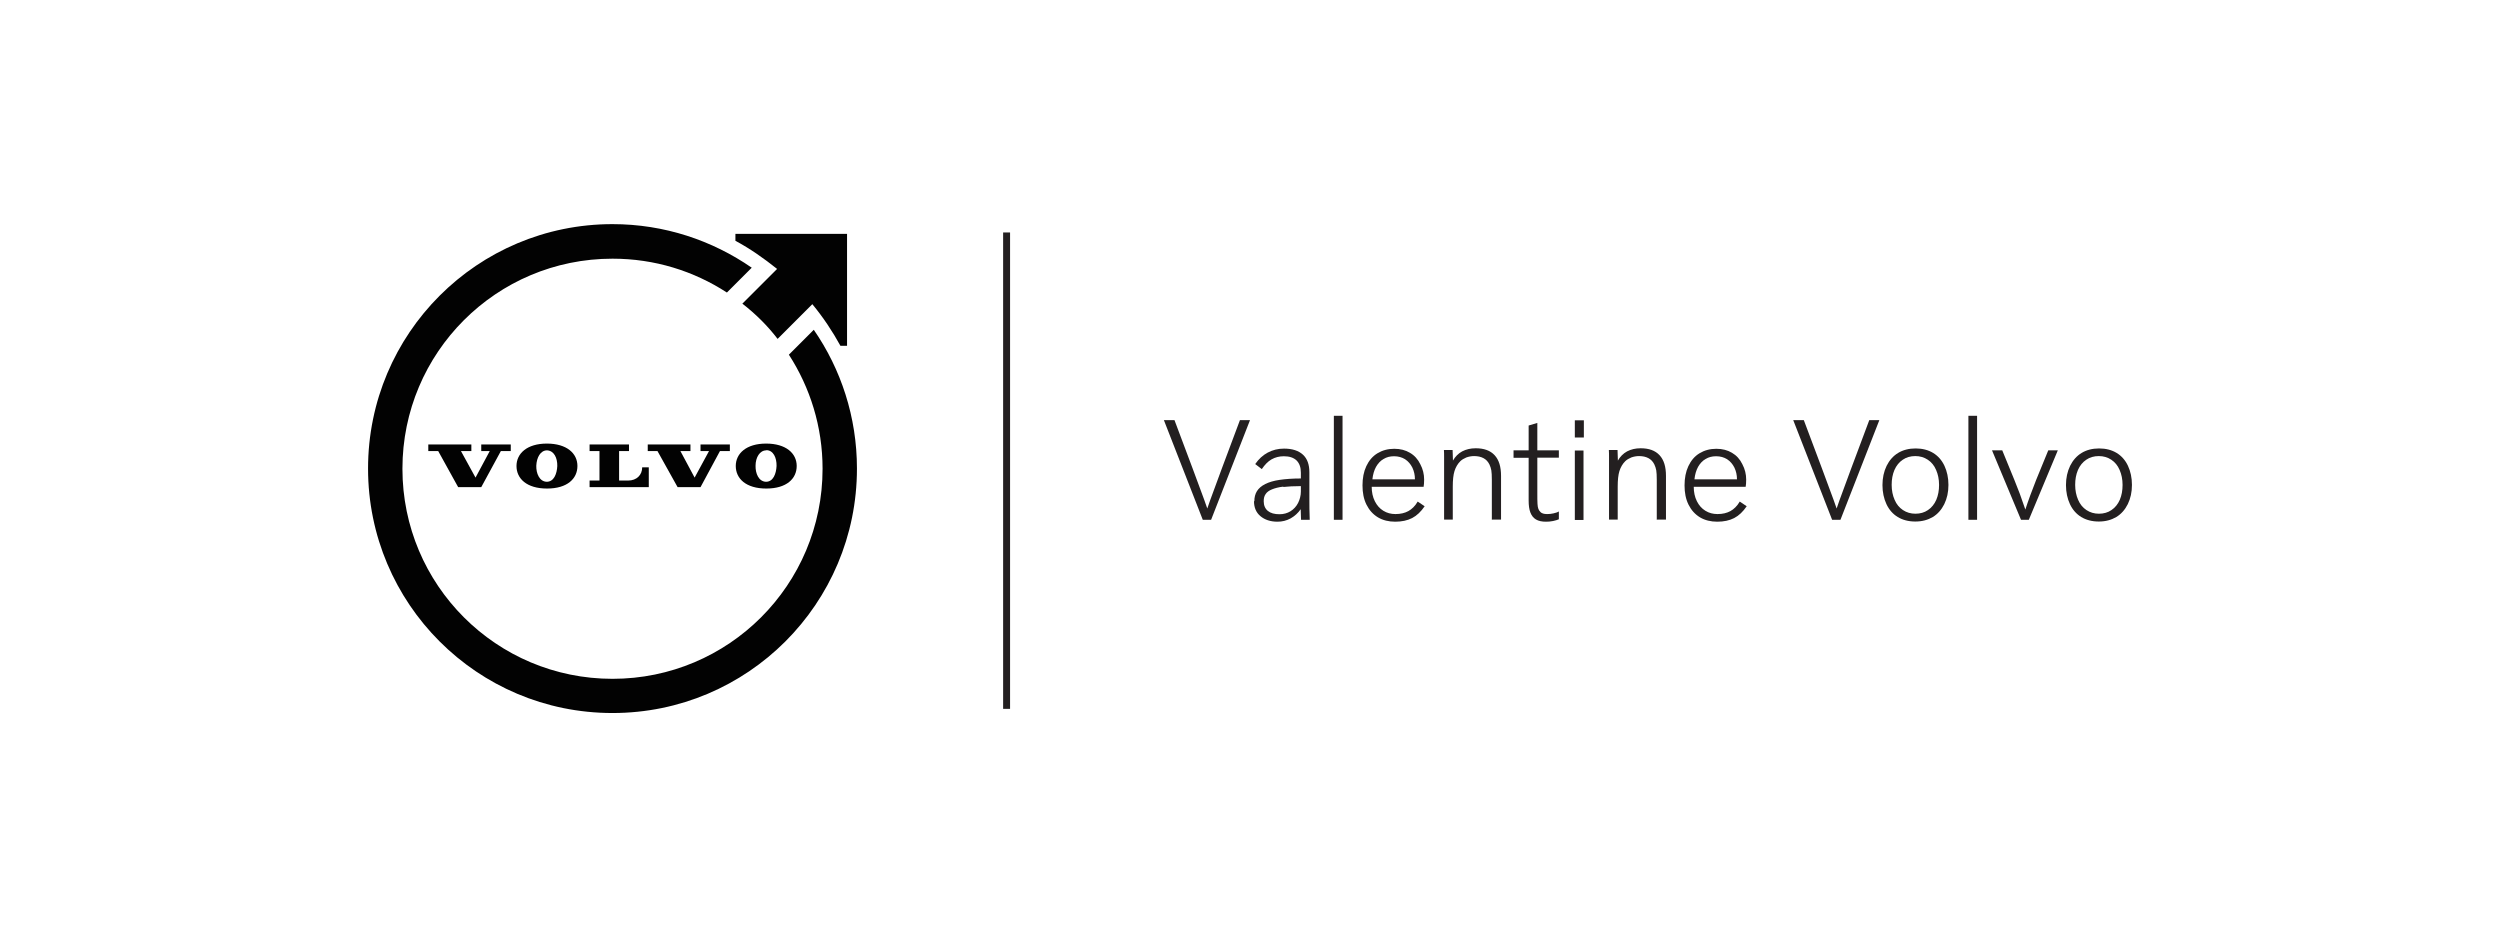
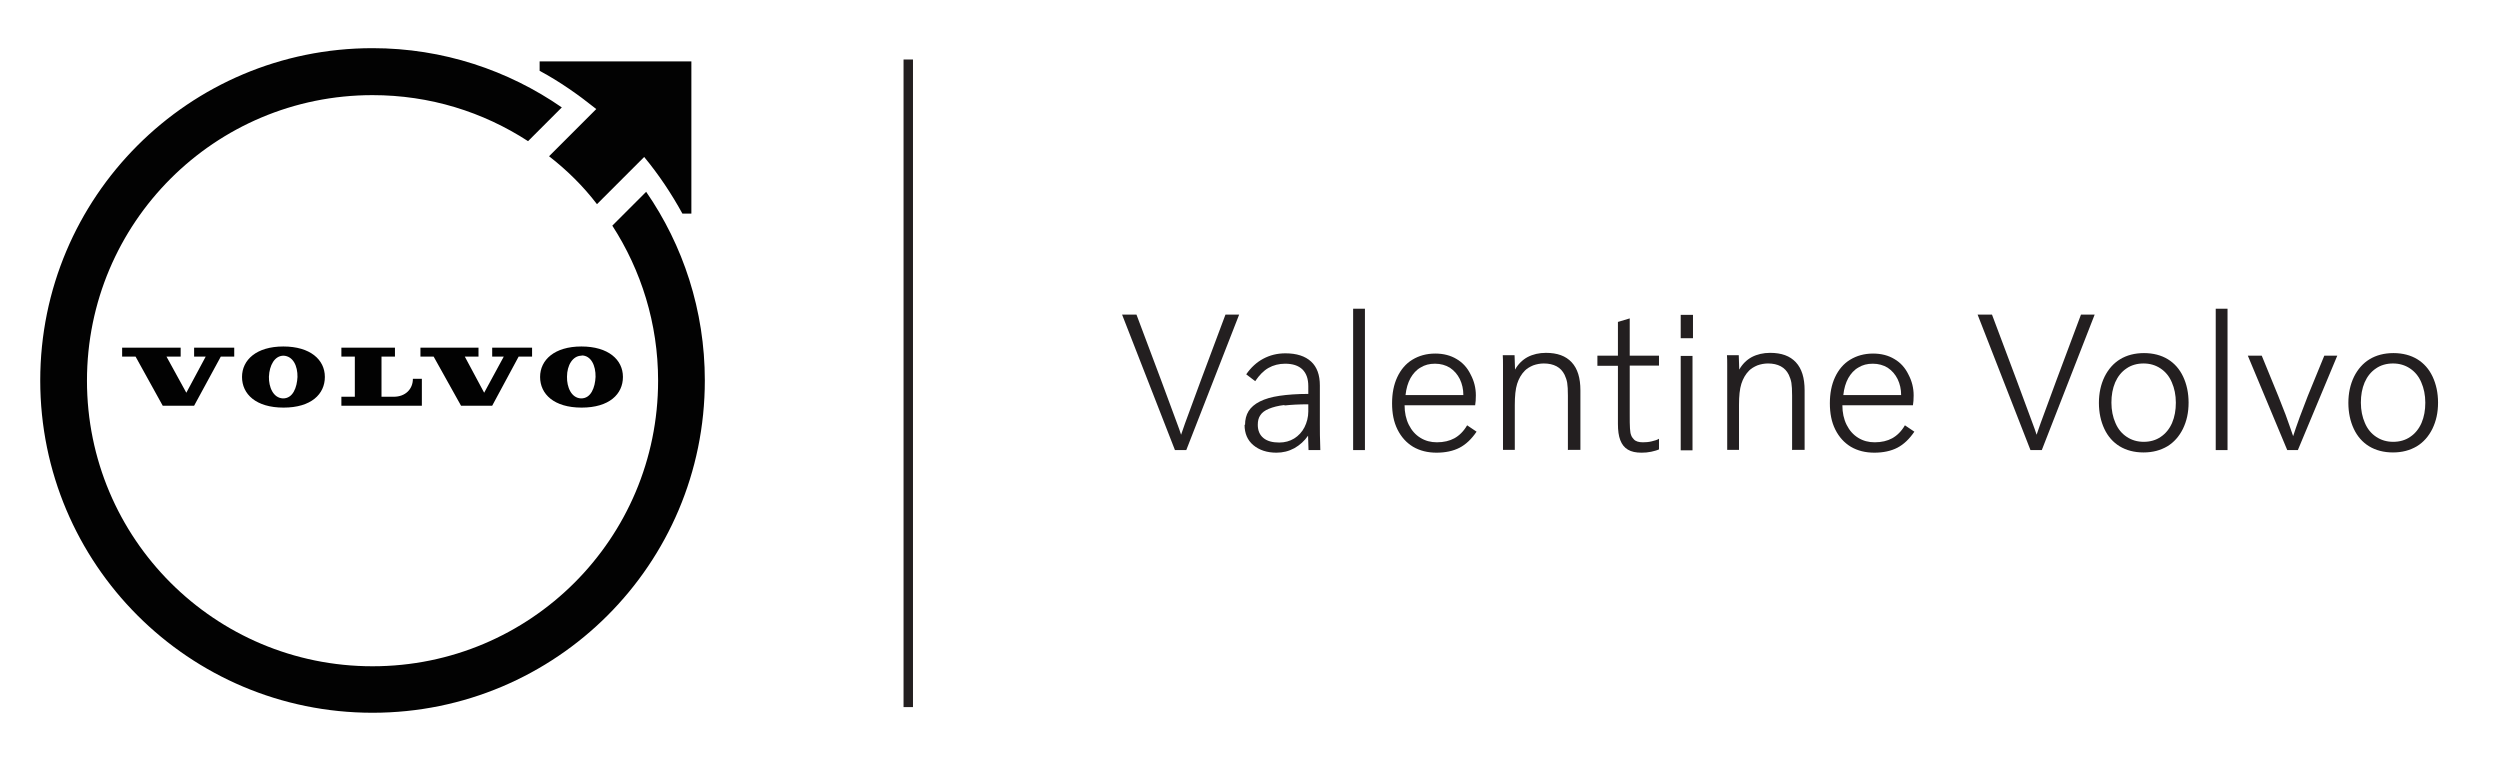
- <svg xmlns="http://www.w3.org/2000/svg" id="Layer_1" viewBox="0 0 144 54">
+ <svg xmlns="http://www.w3.org/2000/svg" id="Layer_1" viewBox="19.495 10.869 105.93 32.492">
  <defs>
    <style>.cls-1{fill:#020202;}.cls-2{fill:#231f20;}</style>
  </defs>
  <rect class="cls-2" x="57.78" y="13.39" width=".4" height="27.44" />
  <g>
    <path class="cls-2" d="M69.28,29.94l-2.24-5.74h.61l1.04,2.77c.37,.99,.59,1.6,.67,1.81,.08,.21,.14,.38,.18,.51h0c.04-.12,.1-.29,.17-.49s.3-.81,.67-1.82l1.04-2.78h.58l-2.24,5.74h-.5Z" />
    <path class="cls-2" d="M72.25,28.87c0-.22,.05-.42,.15-.58,.1-.16,.26-.3,.48-.41,.22-.11,.49-.19,.83-.24,.34-.05,.75-.08,1.22-.08v-.33c0-.31-.08-.54-.25-.71-.17-.16-.41-.24-.73-.24-.26,0-.5,.06-.71,.18-.21,.12-.39,.31-.56,.56l-.38-.29c.2-.29,.44-.51,.72-.66,.28-.15,.59-.23,.94-.23,.48,0,.84,.12,1.09,.35s.37,.57,.37,1.01v.76c0,.33,0,.62,0,.87,0,.25,0,.62,.02,1.11h-.5l-.02-.61h0c-.15,.22-.35,.4-.58,.53-.24,.13-.49,.19-.76,.19-.4,0-.73-.11-.98-.32s-.37-.5-.37-.86Zm1.67-.84c-.27,.03-.49,.09-.66,.16-.17,.07-.29,.16-.36,.27-.08,.11-.11,.25-.11,.41,0,.24,.08,.43,.24,.56,.16,.13,.38,.19,.67,.19,.24,0,.45-.06,.63-.17s.34-.28,.44-.48,.16-.43,.16-.66v-.31c-.4,0-.74,.02-1.01,.05Z" />
    <path class="cls-2" d="M76.83,23.95h.5v5.99h-.5v-5.99Z" />
    <path class="cls-2" d="M80.37,30.05c-.38,0-.71-.08-1-.25-.28-.17-.5-.41-.66-.73s-.23-.69-.23-1.11,.07-.79,.22-1.11c.15-.32,.36-.57,.64-.74s.6-.26,.97-.26c.35,0,.65,.08,.9,.23,.26,.15,.46,.37,.6,.66,.15,.28,.22,.58,.22,.88,0,.17-.01,.31-.03,.42h-2.99c0,.31,.06,.59,.18,.83,.12,.24,.28,.42,.49,.55,.21,.13,.44,.19,.7,.19,.29,0,.54-.06,.74-.17,.2-.11,.39-.29,.54-.55l.4,.27c-.21,.31-.45,.54-.72,.68-.27,.14-.6,.21-.98,.21Zm1.13-2.44c0-.25-.05-.47-.15-.68-.1-.2-.24-.36-.42-.48-.18-.11-.39-.17-.63-.17s-.43,.05-.61,.16c-.18,.1-.32,.26-.43,.45-.11,.2-.18,.44-.21,.72h2.46Z" />
    <path class="cls-2" d="M85.93,29.94v-2.31c0-.24-.01-.42-.03-.54-.02-.12-.06-.23-.11-.34-.08-.16-.19-.28-.34-.36-.15-.08-.33-.12-.54-.12-.16,0-.31,.03-.45,.08-.14,.06-.26,.13-.35,.22-.15,.15-.26,.34-.33,.56s-.1,.52-.1,.9v1.9h-.5v-2.66c0-.19,0-.36,0-.52,0-.15,0-.3,0-.43,0-.13,0-.27-.01-.4h.5l.02,.61h0c.13-.23,.31-.41,.53-.53,.23-.12,.49-.18,.78-.18,.48,0,.84,.13,1.09,.4,.25,.27,.37,.66,.37,1.19v2.52h-.5Z" />
    <path class="cls-2" d="M87.18,26.36v-.42h.87v-1.43l.5-.15v1.58h1.24v.42h-1.24v2.03c0,.29,0,.5,.01,.63s.02,.22,.05,.29c.02,.06,.06,.12,.11,.17,.04,.05,.1,.08,.16,.1,.06,.02,.14,.03,.23,.03,.12,0,.25-.01,.37-.04,.13-.03,.23-.06,.31-.11v.45c-.08,.04-.2,.07-.33,.1-.14,.03-.27,.04-.41,.04-.24,0-.43-.04-.58-.13s-.25-.22-.32-.4c-.07-.18-.1-.41-.1-.69v-2.46h-.87Z" />
    <path class="cls-2" d="M90.71,24.21h.52v.99h-.52v-.99Zm0,5.74v-4h.5v4h-.5Z" />
    <path class="cls-2" d="M95.43,29.94v-2.31c0-.24-.01-.42-.03-.54-.02-.12-.06-.23-.11-.34-.08-.16-.19-.28-.34-.36-.15-.08-.33-.12-.54-.12-.16,0-.31,.03-.45,.08-.14,.06-.26,.13-.35,.22-.15,.15-.26,.34-.33,.56s-.1,.52-.1,.9v1.9h-.5v-2.66c0-.19,0-.36,0-.52,0-.15,0-.3,0-.43,0-.13,0-.27-.01-.4h.5l.02,.61h0c.13-.23,.31-.41,.53-.53,.23-.12,.49-.18,.78-.18,.48,0,.84,.13,1.09,.4,.25,.27,.37,.66,.37,1.19v2.52h-.5Z" />
    <path class="cls-2" d="M98.92,30.05c-.38,0-.71-.08-1-.25-.28-.17-.5-.41-.66-.73s-.23-.69-.23-1.11,.07-.79,.22-1.11c.15-.32,.36-.57,.64-.74s.6-.26,.97-.26c.35,0,.65,.08,.9,.23,.26,.15,.46,.37,.6,.66,.15,.28,.22,.58,.22,.88,0,.17-.01,.31-.03,.42h-2.99c0,.31,.06,.59,.18,.83,.12,.24,.28,.42,.49,.55,.21,.13,.44,.19,.7,.19,.29,0,.54-.06,.74-.17,.2-.11,.39-.29,.54-.55l.4,.27c-.21,.31-.45,.54-.72,.68-.27,.14-.6,.21-.98,.21Zm1.13-2.44c0-.25-.05-.47-.15-.68-.1-.2-.24-.36-.42-.48-.18-.11-.39-.17-.63-.17s-.43,.05-.61,.16c-.18,.1-.32,.26-.43,.45-.11,.2-.18,.44-.21,.72h2.46Z" />
    <path class="cls-2" d="M105.53,29.94l-2.24-5.74h.61l1.04,2.77c.37,.99,.59,1.6,.67,1.81,.08,.21,.14,.38,.18,.51h0c.04-.12,.1-.29,.17-.49s.3-.81,.67-1.82l1.04-2.78h.58l-2.24,5.74h-.5Z" />
    <path class="cls-2" d="M112.23,27.93c0,.42-.08,.78-.24,1.11-.16,.32-.38,.57-.66,.74-.29,.17-.62,.26-1.01,.26s-.73-.09-1.01-.26c-.28-.17-.5-.42-.65-.74s-.23-.69-.23-1.1,.08-.78,.24-1.11c.16-.32,.38-.57,.66-.74s.62-.26,1.01-.26,.73,.09,1.01,.26c.28,.17,.5,.42,.65,.74,.15,.32,.23,.69,.23,1.1Zm-.54,0c0-.32-.06-.61-.17-.86-.11-.26-.27-.45-.48-.59-.21-.14-.45-.21-.72-.21s-.52,.07-.72,.21c-.21,.14-.37,.34-.48,.59-.11,.26-.16,.54-.16,.86s.06,.61,.17,.86c.11,.26,.27,.45,.48,.59,.21,.14,.45,.21,.72,.21s.52-.07,.72-.21c.21-.14,.37-.34,.48-.59,.11-.26,.16-.54,.16-.86Z" />
    <path class="cls-2" d="M113.38,23.95h.5v5.99h-.5v-5.99Z" />
    <path class="cls-2" d="M116.41,29.94l-1.67-4h.59l.7,1.71c.09,.22,.19,.48,.31,.79,.11,.31,.22,.61,.32,.91h0c.06-.2,.16-.47,.28-.81,.13-.34,.24-.64,.34-.89l.7-1.71h.55l-1.67,4h-.45Z" />
    <path class="cls-2" d="M122.8,27.93c0,.42-.08,.78-.24,1.11-.16,.32-.38,.57-.66,.74-.29,.17-.62,.26-1.01,.26s-.73-.09-1.01-.26c-.28-.17-.5-.42-.65-.74s-.23-.69-.23-1.1,.08-.78,.24-1.11c.16-.32,.38-.57,.66-.74s.62-.26,1.01-.26,.73,.09,1.01,.26c.28,.17,.5,.42,.65,.74,.15,.32,.23,.69,.23,1.1Zm-.54,0c0-.32-.06-.61-.17-.86-.11-.26-.27-.45-.48-.59-.21-.14-.45-.21-.72-.21s-.52,.07-.72,.21c-.21,.14-.37,.34-.48,.59-.11,.26-.16,.54-.16,.86s.06,.61,.17,.86c.11,.26,.27,.45,.48,.59,.21,.14,.45,.21,.72,.21s.52-.07,.72-.21c.21-.14,.37-.34,.48-.59,.11-.26,.16-.54,.16-.86Z" />
  </g>
  <g>
    <path class="cls-1" d="M33.96,28.06h3.41v-1.14h-.38c0,.44-.32,.76-.81,.76h-.52v-1.7h.57v-.38h-2.27v.38h.57v1.7h-.57v.38Z" />
    <polygon class="cls-1" points="39.03 28.06 40.35 28.06 41.47 25.98 42.04 25.98 42.04 25.6 40.35 25.6 40.35 25.98 40.84 25.98 40.01 27.51 39.19 25.98 39.77 25.98 39.77 25.6 37.31 25.6 37.31 25.98 37.87 25.98 39.03 28.06" />
    <polygon class="cls-1" points="27.15 25.6 24.67 25.6 24.67 25.98 25.24 25.98 26.39 28.06 27.72 28.06 28.85 25.98 29.42 25.98 29.42 25.6 27.72 25.6 27.72 25.98 28.21 25.98 27.39 27.51 26.55 25.98 27.15 25.98 27.15 25.6" />
    <path class="cls-1" d="M29.75,26.84c0,.73,.59,1.3,1.76,1.3s1.75-.57,1.75-1.3-.62-1.29-1.76-1.29-1.75,.57-1.75,1.29m2.35,0c-.02,.44-.19,.92-.62,.91-.41-.02-.6-.48-.59-.92,.02-.48,.24-.89,.62-.89,.4,.02,.6,.43,.59,.91" />
    <path class="cls-1" d="M42.38,26.84c0,.73,.59,1.3,1.76,1.3s1.75-.57,1.75-1.3-.62-1.29-1.76-1.29-1.75,.57-1.75,1.29m1.76-.91c.4,0,.6,.43,.59,.91-.02,.44-.19,.92-.62,.91-.41-.02-.6-.48-.59-.92,0-.48,.24-.89,.62-.89" />
    <path class="cls-1" d="M46.87,19l-1.43,1.43c1.22,1.89,1.94,4.14,1.94,6.57,0,6.69-5.41,12.1-12.1,12.1s-12.1-5.41-12.1-12.1,5.41-12.1,12.1-12.1c2.43,0,4.68,.71,6.59,1.95l1.43-1.43c-2.27-1.57-5.03-2.51-8.02-2.51-7.78,0-14.08,6.3-14.08,14.08s6.3,14.08,14.08,14.08,14.08-6.3,14.08-14.08c0-2.97-.92-5.73-2.49-8" />
    <path class="cls-1" d="M42.36,13.47v.4c.86,.46,1.65,1.02,2.4,1.62l-2,2c.76,.59,1.45,1.27,2.03,2.03l2-2c.62,.75,1.16,1.56,1.62,2.4h.38v-6.45h-6.43Z" />
  </g>
</svg>
